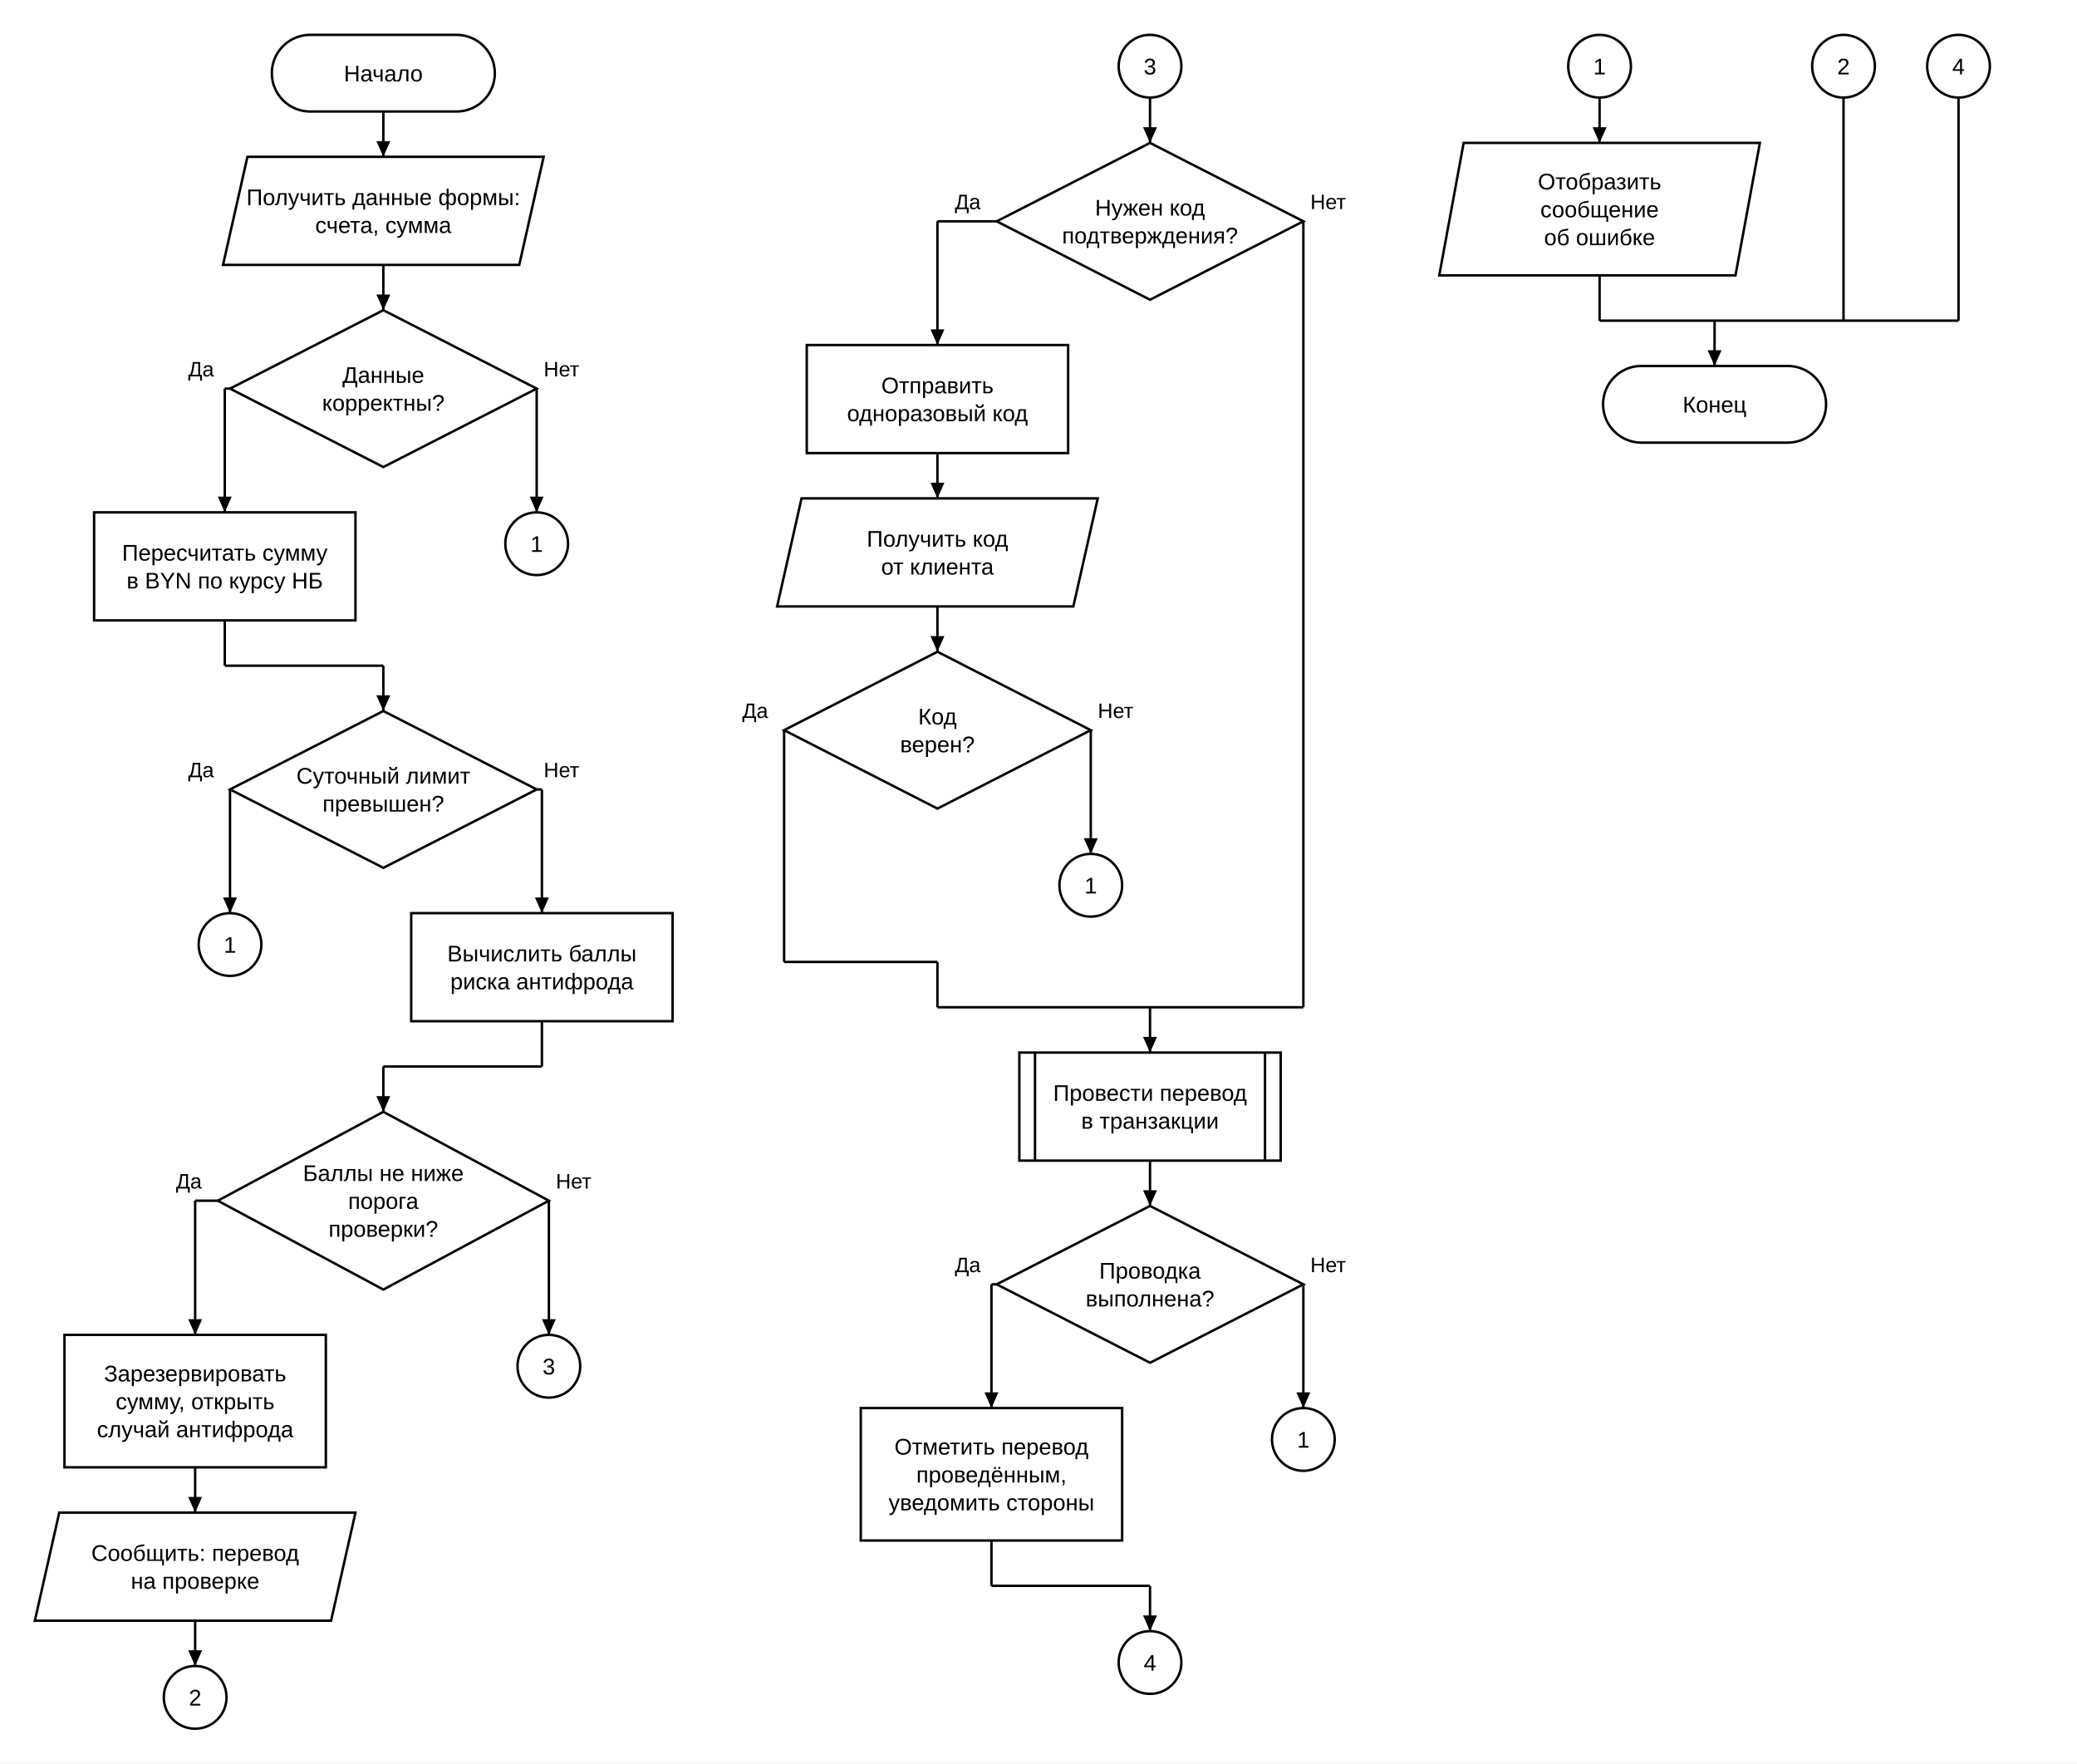
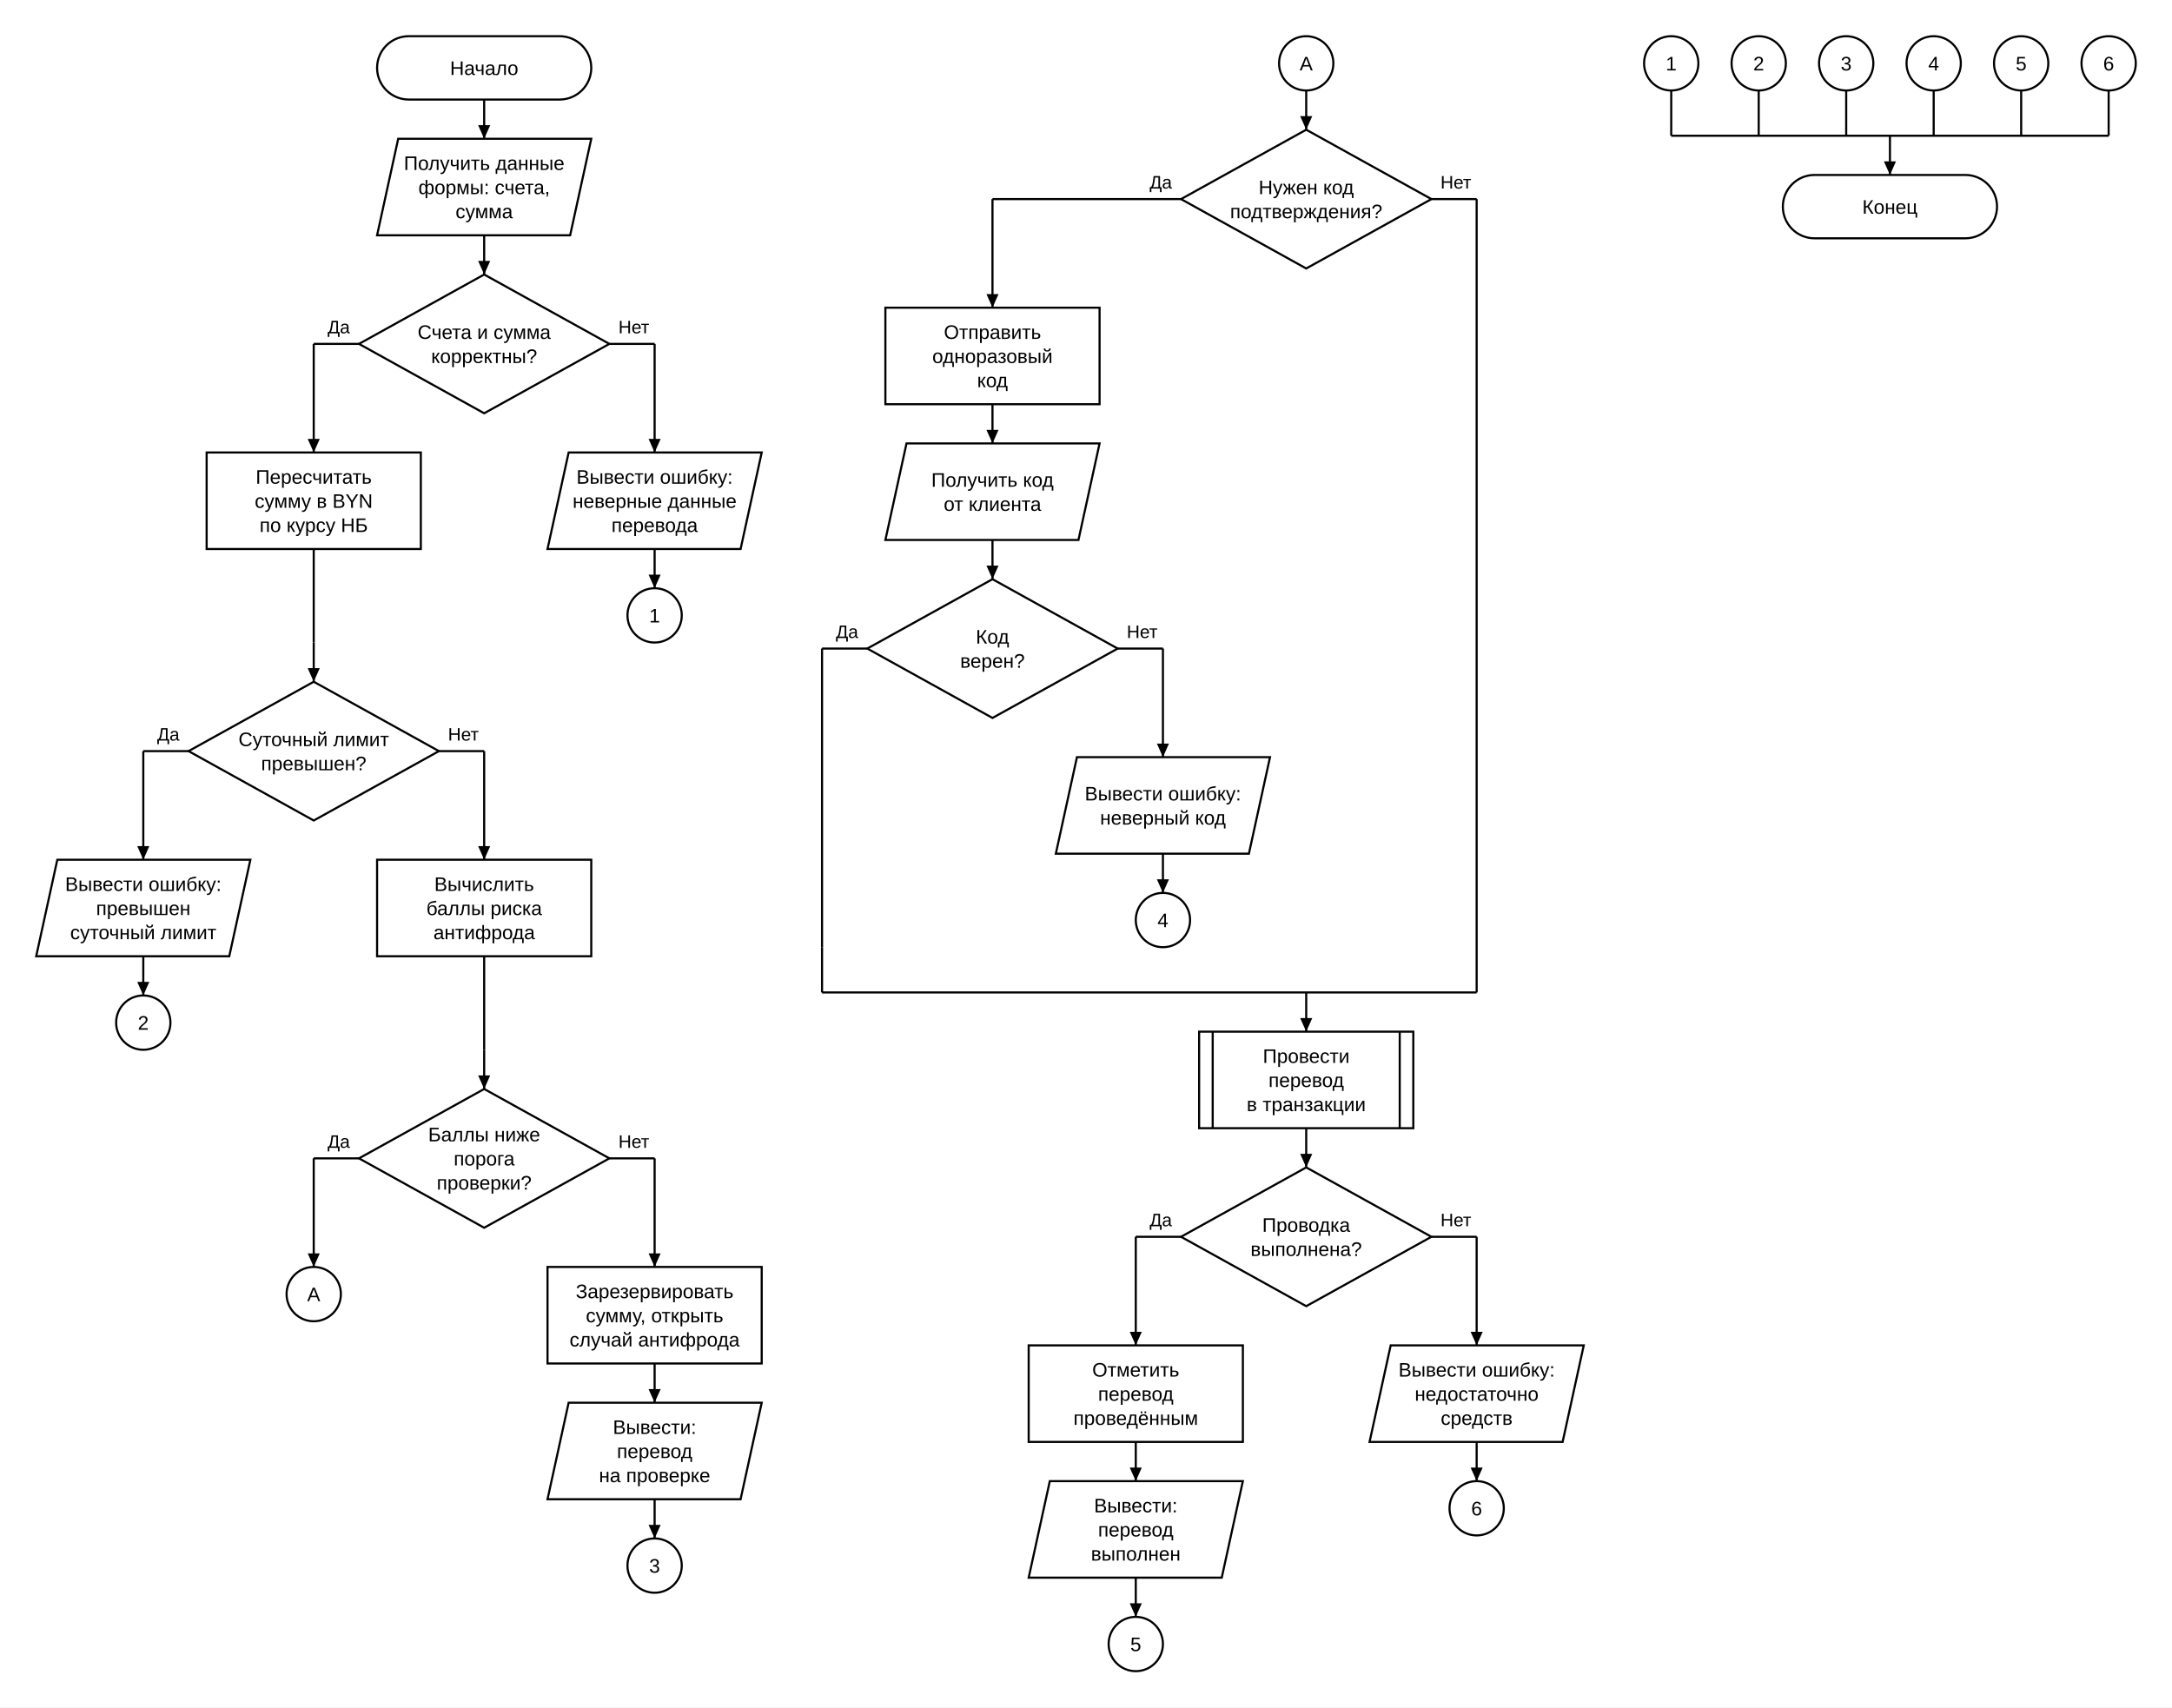
- <svg xmlns="http://www.w3.org/2000/svg" width="1192" height="1012" viewBox="0 0 1192 1012">
-   <rect x="0" y="0" width="1192" height="1012" fill="white" />
+ <svg xmlns="http://www.w3.org/2000/svg" width="1440" height="1132" viewBox="0 0 1440 1132">
+   <rect x="0" y="0" width="1440" height="1132" fill="white" />
  <defs>
    <marker id="a" markerWidth="9" markerHeight="8" refX="9" refY="4" orient="auto" markerUnits="userSpaceOnUse">
      <path d="M0,0 L9,4 L0,8 z" fill="#000" />
    </marker>
  </defs>
-   <rect x="156.0" y="20" width="128" height="44" rx="22.0" ry="22.0" fill="white" stroke="#000" stroke-width="1.4" />
-   <text x="220.0" y="46.7" text-anchor="middle" font-size="13" font-weight="normal" font-family="Arial, Liberation Sans, Helvetica, sans-serif">Начало</text>
-   <path d="M220.0,64 L220.0,90" fill="none" stroke="#000" stroke-width="1.4" marker-end="url(#a)" />
-   <polygon points="142.0,90 312.0,90 298.0,152 128.0,152" fill="white" stroke="#000" stroke-width="1.4" />
-   <text x="220.0" y="117.7" text-anchor="middle" font-size="13" font-weight="normal" font-family="Arial, Liberation Sans, Helvetica, sans-serif">Получить данные формы:</text>
-   <text x="220.0" y="133.7" text-anchor="middle" font-size="13" font-weight="normal" font-family="Arial, Liberation Sans, Helvetica, sans-serif">счета, сумма</text>
-   <path d="M220.0,152 L220.0,178" fill="none" stroke="#000" stroke-width="1.4" marker-end="url(#a)" />
-   <polygon points="220.0,178 308.0,223.0 220.0,268 132.0,223.0" fill="white" stroke="#000" stroke-width="1.4" />
-   <text x="220.0" y="219.7" text-anchor="middle" font-size="13" font-weight="normal" font-family="Arial, Liberation Sans, Helvetica, sans-serif">Данные</text>
-   <text x="220.0" y="235.7" text-anchor="middle" font-size="13" font-weight="normal" font-family="Arial, Liberation Sans, Helvetica, sans-serif">корректны?</text>
-   <path d="M132.0,223.0 L129.0,223.0" fill="none" stroke="#000" stroke-width="1.4" />
-   <text x="108.0" y="216.0" font-size="12" font-family="Arial, Liberation Sans, Helvetica, sans-serif">Да</text>
-   <path d="M308.0,223.0 L308.0,223.0" fill="none" stroke="#000" stroke-width="1.4" />
-   <text x="312.0" y="216.0" font-size="12" font-family="Arial, Liberation Sans, Helvetica, sans-serif">Нет</text>
-   <path d="M129.0,223.0 L129.0,294" fill="none" stroke="#000" stroke-width="1.4" marker-end="url(#a)" />
-   <rect x="54.0" y="294" width="150" height="62" fill="white" stroke="#000" stroke-width="1.4" />
-   <text x="129.0" y="321.7" text-anchor="middle" font-size="13" font-weight="normal" font-family="Arial, Liberation Sans, Helvetica, sans-serif">Пересчитать сумму</text>
-   <text x="129.0" y="337.7" text-anchor="middle" font-size="13" font-weight="normal" font-family="Arial, Liberation Sans, Helvetica, sans-serif">в BYN по курсу НБ</text>
-   <path d="M129.0,356 L129.0,382" fill="none" stroke="#000" stroke-width="1.4" />
-   <path d="M308.0,223.0 L308.0,294" fill="none" stroke="#000" stroke-width="1.4" marker-end="url(#a)" />
-   <circle cx="308.0" cy="312" r="18" fill="white" stroke="#000" stroke-width="1.4" />
-   <text x="308.0" y="316.7" text-anchor="middle" font-size="13" font-weight="normal" font-family="Arial, Liberation Sans, Helvetica, sans-serif">1</text>
-   <path d="M129.0,382 L220.0,382" fill="none" stroke="#000" stroke-width="1.4" />
-   <path d="M220.0,382 L220.0,408" fill="none" stroke="#000" stroke-width="1.4" marker-end="url(#a)" />
-   <polygon points="220.0,408 308.0,453.0 220.0,498 132.0,453.0" fill="white" stroke="#000" stroke-width="1.4" />
-   <text x="220.0" y="449.7" text-anchor="middle" font-size="13" font-weight="normal" font-family="Arial, Liberation Sans, Helvetica, sans-serif">Суточный лимит</text>
-   <text x="220.0" y="465.7" text-anchor="middle" font-size="13" font-weight="normal" font-family="Arial, Liberation Sans, Helvetica, sans-serif">превышен?</text>
-   <path d="M132.0,453.0 L132.0,453.0" fill="none" stroke="#000" stroke-width="1.4" />
-   <text x="108.0" y="446.0" font-size="12" font-family="Arial, Liberation Sans, Helvetica, sans-serif">Да</text>
-   <path d="M308.0,453.0 L311.0,453.0" fill="none" stroke="#000" stroke-width="1.4" />
-   <text x="312.0" y="446.0" font-size="12" font-family="Arial, Liberation Sans, Helvetica, sans-serif">Нет</text>
-   <path d="M132.0,453.0 L132.0,524" fill="none" stroke="#000" stroke-width="1.4" marker-end="url(#a)" />
-   <circle cx="132.0" cy="542" r="18" fill="white" stroke="#000" stroke-width="1.4" />
-   <text x="132.0" y="546.7" text-anchor="middle" font-size="13" font-weight="normal" font-family="Arial, Liberation Sans, Helvetica, sans-serif">1</text>
-   <path d="M311.0,453.0 L311.0,524" fill="none" stroke="#000" stroke-width="1.4" marker-end="url(#a)" />
-   <rect x="236.0" y="524" width="150" height="62" fill="white" stroke="#000" stroke-width="1.4" />
-   <text x="311.0" y="551.7" text-anchor="middle" font-size="13" font-weight="normal" font-family="Arial, Liberation Sans, Helvetica, sans-serif">Вычислить баллы</text>
-   <text x="311.0" y="567.7" text-anchor="middle" font-size="13" font-weight="normal" font-family="Arial, Liberation Sans, Helvetica, sans-serif">риска антифрода</text>
-   <path d="M311.0,586 L311.0,612" fill="none" stroke="#000" stroke-width="1.4" />
-   <path d="M220.0,612 L311.0,612" fill="none" stroke="#000" stroke-width="1.4" />
-   <path d="M220.0,612 L220.0,638" fill="none" stroke="#000" stroke-width="1.4" marker-end="url(#a)" />
-   <polygon points="220.0,638 315.0,689.0 220.0,740 125.0,689.0" fill="white" stroke="#000" stroke-width="1.4" />
-   <text x="220.0" y="677.7" text-anchor="middle" font-size="13" font-weight="normal" font-family="Arial, Liberation Sans, Helvetica, sans-serif">Баллы не ниже</text>
-   <text x="220.0" y="693.7" text-anchor="middle" font-size="13" font-weight="normal" font-family="Arial, Liberation Sans, Helvetica, sans-serif">порога</text>
-   <text x="220.0" y="709.7" text-anchor="middle" font-size="13" font-weight="normal" font-family="Arial, Liberation Sans, Helvetica, sans-serif">проверки?</text>
-   <path d="M125.0,689.0 L112.0,689.0" fill="none" stroke="#000" stroke-width="1.4" />
-   <text x="101.0" y="682.0" font-size="12" font-family="Arial, Liberation Sans, Helvetica, sans-serif">Да</text>
-   <path d="M315.0,689.0 L315.0,689.0" fill="none" stroke="#000" stroke-width="1.4" />
-   <text x="319.0" y="682.0" font-size="12" font-family="Arial, Liberation Sans, Helvetica, sans-serif">Нет</text>
-   <path d="M112.0,689.0 L112.0,766" fill="none" stroke="#000" stroke-width="1.4" marker-end="url(#a)" />
-   <rect x="37.0" y="766" width="150" height="76" fill="white" stroke="#000" stroke-width="1.4" />
-   <text x="112.0" y="792.7" text-anchor="middle" font-size="13" font-weight="normal" font-family="Arial, Liberation Sans, Helvetica, sans-serif">Зарезервировать</text>
-   <text x="112.0" y="808.7" text-anchor="middle" font-size="13" font-weight="normal" font-family="Arial, Liberation Sans, Helvetica, sans-serif">сумму, открыть</text>
-   <text x="112.0" y="824.7" text-anchor="middle" font-size="13" font-weight="normal" font-family="Arial, Liberation Sans, Helvetica, sans-serif">случай антифрода</text>
-   <path d="M112.0,842 L112.0,868" fill="none" stroke="#000" stroke-width="1.4" marker-end="url(#a)" />
-   <polygon points="34.0,868 204.0,868 190.0,930 20.0,930" fill="white" stroke="#000" stroke-width="1.4" />
-   <text x="112.0" y="895.7" text-anchor="middle" font-size="13" font-weight="normal" font-family="Arial, Liberation Sans, Helvetica, sans-serif">Сообщить: перевод</text>
-   <text x="112.0" y="911.7" text-anchor="middle" font-size="13" font-weight="normal" font-family="Arial, Liberation Sans, Helvetica, sans-serif">на проверке</text>
-   <path d="M112.0,930 L112.0,956" fill="none" stroke="#000" stroke-width="1.4" marker-end="url(#a)" />
-   <circle cx="112.0" cy="974" r="18" fill="white" stroke="#000" stroke-width="1.4" />
-   <text x="112.0" y="978.7" text-anchor="middle" font-size="13" font-weight="normal" font-family="Arial, Liberation Sans, Helvetica, sans-serif">2</text>
-   <path d="M315.0,689.0 L315.0,766" fill="none" stroke="#000" stroke-width="1.4" marker-end="url(#a)" />
-   <circle cx="315.0" cy="784" r="18" fill="white" stroke="#000" stroke-width="1.4" />
-   <text x="315.0" y="788.7" text-anchor="middle" font-size="13" font-weight="normal" font-family="Arial, Liberation Sans, Helvetica, sans-serif">3</text>
-   <circle cx="660.0" cy="38" r="18" fill="white" stroke="#000" stroke-width="1.4" />
-   <text x="660.0" y="42.7" text-anchor="middle" font-size="13" font-weight="normal" font-family="Arial, Liberation Sans, Helvetica, sans-serif">3</text>
-   <path d="M660.0,56 L660.0,82" fill="none" stroke="#000" stroke-width="1.4" marker-end="url(#a)" />
-   <polygon points="660.0,82 748.0,127.0 660.0,172 572.0,127.0" fill="white" stroke="#000" stroke-width="1.4" />
-   <text x="660.0" y="123.7" text-anchor="middle" font-size="13" font-weight="normal" font-family="Arial, Liberation Sans, Helvetica, sans-serif">Нужен код</text>
-   <text x="660.0" y="139.7" text-anchor="middle" font-size="13" font-weight="normal" font-family="Arial, Liberation Sans, Helvetica, sans-serif">подтверждения?</text>
-   <path d="M572.0,127.0 L538.0,127.0" fill="none" stroke="#000" stroke-width="1.4" />
-   <text x="548.0" y="120.0" font-size="12" font-family="Arial, Liberation Sans, Helvetica, sans-serif">Да</text>
-   <path d="M748.0,127.0 L748.0,127.0" fill="none" stroke="#000" stroke-width="1.4" />
-   <text x="752.0" y="120.0" font-size="12" font-family="Arial, Liberation Sans, Helvetica, sans-serif">Нет</text>
-   <path d="M538.0,127.0 L538.0,198" fill="none" stroke="#000" stroke-width="1.4" marker-end="url(#a)" />
-   <rect x="463.0" y="198" width="150" height="62" fill="white" stroke="#000" stroke-width="1.4" />
-   <text x="538.0" y="225.7" text-anchor="middle" font-size="13" font-weight="normal" font-family="Arial, Liberation Sans, Helvetica, sans-serif">Отправить</text>
-   <text x="538.0" y="241.7" text-anchor="middle" font-size="13" font-weight="normal" font-family="Arial, Liberation Sans, Helvetica, sans-serif">одноразовый код</text>
-   <path d="M538.0,260 L538.0,286" fill="none" stroke="#000" stroke-width="1.4" marker-end="url(#a)" />
-   <polygon points="460.0,286 630.0,286 616.0,348 446.0,348" fill="white" stroke="#000" stroke-width="1.4" />
-   <text x="538.0" y="313.7" text-anchor="middle" font-size="13" font-weight="normal" font-family="Arial, Liberation Sans, Helvetica, sans-serif">Получить код</text>
-   <text x="538.0" y="329.7" text-anchor="middle" font-size="13" font-weight="normal" font-family="Arial, Liberation Sans, Helvetica, sans-serif">от клиента</text>
-   <path d="M538.0,348 L538.0,374" fill="none" stroke="#000" stroke-width="1.4" marker-end="url(#a)" />
-   <polygon points="538.0,374 626.0,419.0 538.0,464 450.0,419.0" fill="white" stroke="#000" stroke-width="1.4" />
-   <text x="538.0" y="415.7" text-anchor="middle" font-size="13" font-weight="normal" font-family="Arial, Liberation Sans, Helvetica, sans-serif">Код</text>
-   <text x="538.0" y="431.7" text-anchor="middle" font-size="13" font-weight="normal" font-family="Arial, Liberation Sans, Helvetica, sans-serif">верен?</text>
-   <path d="M450.0,419.0 L450.0,419.0" fill="none" stroke="#000" stroke-width="1.4" />
-   <text x="426.0" y="412.0" font-size="12" font-family="Arial, Liberation Sans, Helvetica, sans-serif">Да</text>
-   <path d="M626.0,419.0 L626.0,419.0" fill="none" stroke="#000" stroke-width="1.4" />
-   <text x="630.0" y="412.0" font-size="12" font-family="Arial, Liberation Sans, Helvetica, sans-serif">Нет</text>
-   <path d="M450.0,419.0 L450.0,552" fill="none" stroke="#000" stroke-width="1.4" />
-   <path d="M626.0,419.0 L626.0,490" fill="none" stroke="#000" stroke-width="1.4" marker-end="url(#a)" />
-   <circle cx="626.0" cy="508" r="18" fill="white" stroke="#000" stroke-width="1.4" />
-   <text x="626.0" y="512.7" text-anchor="middle" font-size="13" font-weight="normal" font-family="Arial, Liberation Sans, Helvetica, sans-serif">1</text>
-   <path d="M450.0,552 L538.0,552" fill="none" stroke="#000" stroke-width="1.4" />
-   <path d="M538.0,552 L538.0,578" fill="none" stroke="#000" stroke-width="1.4" />
-   <path d="M748.0,127.0 L748.0,578" fill="none" stroke="#000" stroke-width="1.4" />
-   <path d="M538.0,578 L748.0,578" fill="none" stroke="#000" stroke-width="1.4" />
-   <path d="M660.0,578 L660.0,604" fill="none" stroke="#000" stroke-width="1.4" marker-end="url(#a)" />
-   <rect x="585.0" y="604" width="150" height="62" fill="white" stroke="#000" stroke-width="1.4" />
-   <text x="660.0" y="631.7" text-anchor="middle" font-size="13" font-weight="normal" font-family="Arial, Liberation Sans, Helvetica, sans-serif">Провести перевод</text>
-   <text x="660.0" y="647.7" text-anchor="middle" font-size="13" font-weight="normal" font-family="Arial, Liberation Sans, Helvetica, sans-serif">в транзакции</text>
-   <path d="M594.0,604 L594.0,666" fill="none" stroke="#000" stroke-width="1.4" />
-   <path d="M726.0,604 L726.0,666" fill="none" stroke="#000" stroke-width="1.4" />
-   <path d="M660.0,666 L660.0,692" fill="none" stroke="#000" stroke-width="1.4" marker-end="url(#a)" />
-   <polygon points="660.0,692 748.0,737.0 660.0,782 572.0,737.0" fill="white" stroke="#000" stroke-width="1.4" />
-   <text x="660.0" y="733.7" text-anchor="middle" font-size="13" font-weight="normal" font-family="Arial, Liberation Sans, Helvetica, sans-serif">Проводка</text>
-   <text x="660.0" y="749.7" text-anchor="middle" font-size="13" font-weight="normal" font-family="Arial, Liberation Sans, Helvetica, sans-serif">выполнена?</text>
-   <path d="M572.0,737.0 L569.0,737.0" fill="none" stroke="#000" stroke-width="1.4" />
-   <text x="548.0" y="730.0" font-size="12" font-family="Arial, Liberation Sans, Helvetica, sans-serif">Да</text>
-   <path d="M748.0,737.0 L748.0,737.0" fill="none" stroke="#000" stroke-width="1.4" />
-   <text x="752.0" y="730.0" font-size="12" font-family="Arial, Liberation Sans, Helvetica, sans-serif">Нет</text>
-   <path d="M569.0,737.0 L569.0,808" fill="none" stroke="#000" stroke-width="1.4" marker-end="url(#a)" />
-   <rect x="494.0" y="808" width="150" height="76" fill="white" stroke="#000" stroke-width="1.4" />
-   <text x="569.0" y="834.7" text-anchor="middle" font-size="13" font-weight="normal" font-family="Arial, Liberation Sans, Helvetica, sans-serif">Отметить перевод</text>
-   <text x="569.0" y="850.7" text-anchor="middle" font-size="13" font-weight="normal" font-family="Arial, Liberation Sans, Helvetica, sans-serif">проведённым,</text>
-   <text x="569.0" y="866.7" text-anchor="middle" font-size="13" font-weight="normal" font-family="Arial, Liberation Sans, Helvetica, sans-serif">уведомить стороны</text>
-   <path d="M569.0,884 L569.0,910" fill="none" stroke="#000" stroke-width="1.4" />
-   <path d="M748.0,737.0 L748.0,808" fill="none" stroke="#000" stroke-width="1.4" marker-end="url(#a)" />
-   <circle cx="748.0" cy="826" r="18" fill="white" stroke="#000" stroke-width="1.4" />
-   <text x="748.0" y="830.7" text-anchor="middle" font-size="13" font-weight="normal" font-family="Arial, Liberation Sans, Helvetica, sans-serif">1</text>
-   <path d="M569.0,910 L660.0,910" fill="none" stroke="#000" stroke-width="1.4" />
-   <path d="M660.0,910 L660.0,936" fill="none" stroke="#000" stroke-width="1.4" marker-end="url(#a)" />
-   <circle cx="660.0" cy="954" r="18" fill="white" stroke="#000" stroke-width="1.4" />
-   <text x="660.0" y="958.7" text-anchor="middle" font-size="13" font-weight="normal" font-family="Arial, Liberation Sans, Helvetica, sans-serif">4</text>
-   <circle cx="918.0" cy="38" r="18" fill="white" stroke="#000" stroke-width="1.4" />
-   <text x="918.0" y="42.7" text-anchor="middle" font-size="13" font-weight="normal" font-family="Arial, Liberation Sans, Helvetica, sans-serif">1</text>
-   <path d="M918.0,56 L918.0,82" fill="none" stroke="#000" stroke-width="1.4" marker-end="url(#a)" />
-   <polygon points="840.0,82 1010.0,82 996.0,158 826.0,158" fill="white" stroke="#000" stroke-width="1.4" />
-   <text x="918.0" y="108.7" text-anchor="middle" font-size="13" font-weight="normal" font-family="Arial, Liberation Sans, Helvetica, sans-serif">Отобразить</text>
-   <text x="918.0" y="124.7" text-anchor="middle" font-size="13" font-weight="normal" font-family="Arial, Liberation Sans, Helvetica, sans-serif">сообщение</text>
-   <text x="918.0" y="140.7" text-anchor="middle" font-size="13" font-weight="normal" font-family="Arial, Liberation Sans, Helvetica, sans-serif">об ошибке</text>
-   <path d="M918.0,158 L918.0,184" fill="none" stroke="#000" stroke-width="1.4" />
-   <circle cx="1058.0" cy="38" r="18" fill="white" stroke="#000" stroke-width="1.4" />
-   <text x="1058.0" y="42.7" text-anchor="middle" font-size="13" font-weight="normal" font-family="Arial, Liberation Sans, Helvetica, sans-serif">2</text>
-   <path d="M1058.0,56 L1058.0,184" fill="none" stroke="#000" stroke-width="1.4" />
-   <circle cx="1124.0" cy="38" r="18" fill="white" stroke="#000" stroke-width="1.4" />
-   <text x="1124.0" y="42.7" text-anchor="middle" font-size="13" font-weight="normal" font-family="Arial, Liberation Sans, Helvetica, sans-serif">4</text>
-   <path d="M1124.0,56 L1124.0,184" fill="none" stroke="#000" stroke-width="1.4" />
-   <path d="M918.0,184 L1124.0,184" fill="none" stroke="#000" stroke-width="1.4" />
-   <path d="M984.0,184 L984.0,210" fill="none" stroke="#000" stroke-width="1.4" marker-end="url(#a)" />
-   <rect x="920.0" y="210" width="128" height="44" rx="22.0" ry="22.0" fill="white" stroke="#000" stroke-width="1.4" />
-   <text x="984.0" y="236.7" text-anchor="middle" font-size="13" font-weight="normal" font-family="Arial, Liberation Sans, Helvetica, sans-serif">Конец</text>
+   <rect x="250.0" y="24" width="142" height="42" rx="21.0" ry="21.0" fill="white" stroke="#000" stroke-width="1.4" />
+   <text x="321.0" y="49.7" text-anchor="middle" font-size="13" font-weight="normal" font-family="Arial, Liberation Sans, Helvetica, sans-serif">Начало</text>
+   <path d="M321.0,66 L321.0,92" fill="none" stroke="#000" stroke-width="1.4" marker-end="url(#a)" />
+   <polygon points="264.0,92 392.0,92 378.0,156 250.0,156" fill="white" stroke="#000" stroke-width="1.4" />
+   <text x="321.0" y="112.7" text-anchor="middle" font-size="13" font-weight="normal" font-family="Arial, Liberation Sans, Helvetica, sans-serif">Получить данные</text>
+   <text x="321.0" y="128.7" text-anchor="middle" font-size="13" font-weight="normal" font-family="Arial, Liberation Sans, Helvetica, sans-serif">формы: счета,</text>
+   <text x="321.0" y="144.7" text-anchor="middle" font-size="13" font-weight="normal" font-family="Arial, Liberation Sans, Helvetica, sans-serif">сумма</text>
+   <path d="M321.0,156 L321.0,182" fill="none" stroke="#000" stroke-width="1.4" marker-end="url(#a)" />
+   <polygon points="321.0,182 404.0,228.0 321.0,274 238.0,228.0" fill="white" stroke="#000" stroke-width="1.4" />
+   <text x="321.0" y="224.7" text-anchor="middle" font-size="13" font-weight="normal" font-family="Arial, Liberation Sans, Helvetica, sans-serif">Счета и сумма</text>
+   <text x="321.0" y="240.7" text-anchor="middle" font-size="13" font-weight="normal" font-family="Arial, Liberation Sans, Helvetica, sans-serif">корректны?</text>
+   <path d="M238.0,228.0 L208.0,228.0" fill="none" stroke="#000" stroke-width="1.4" />
+   <path d="M404.0,228.0 L434.0,228.0" fill="none" stroke="#000" stroke-width="1.4" />
+   <text x="232.0" y="221.0" text-anchor="end" font-size="12" font-family="Arial, Liberation Sans, Helvetica, sans-serif">Да</text>
+   <text x="410.0" y="221.0" text-anchor="start" font-size="12" font-family="Arial, Liberation Sans, Helvetica, sans-serif">Нет</text>
+   <path d="M208.0,228.0 L208.0,300" fill="none" stroke="#000" stroke-width="1.4" marker-end="url(#a)" />
+   <rect x="137.0" y="300" width="142" height="64" fill="white" stroke="#000" stroke-width="1.4" />
+   <text x="208.0" y="320.7" text-anchor="middle" font-size="13" font-weight="normal" font-family="Arial, Liberation Sans, Helvetica, sans-serif">Пересчитать</text>
+   <text x="208.0" y="336.7" text-anchor="middle" font-size="13" font-weight="normal" font-family="Arial, Liberation Sans, Helvetica, sans-serif">сумму в BYN</text>
+   <text x="208.0" y="352.7" text-anchor="middle" font-size="13" font-weight="normal" font-family="Arial, Liberation Sans, Helvetica, sans-serif">по курсу НБ</text>
+   <path d="M434.0,228.0 L434.0,300" fill="none" stroke="#000" stroke-width="1.4" marker-end="url(#a)" />
+   <polygon points="377.0,300 505.0,300 491.0,364 363.0,364" fill="white" stroke="#000" stroke-width="1.4" />
+   <text x="434.0" y="320.7" text-anchor="middle" font-size="13" font-weight="normal" font-family="Arial, Liberation Sans, Helvetica, sans-serif">Вывести ошибку:</text>
+   <text x="434.0" y="336.7" text-anchor="middle" font-size="13" font-weight="normal" font-family="Arial, Liberation Sans, Helvetica, sans-serif">неверные данные</text>
+   <text x="434.0" y="352.7" text-anchor="middle" font-size="13" font-weight="normal" font-family="Arial, Liberation Sans, Helvetica, sans-serif">перевода</text>
+   <path d="M434.0,364 L434.0,390" fill="none" stroke="#000" stroke-width="1.4" marker-end="url(#a)" />
+   <circle cx="434.0" cy="408" r="18" fill="white" stroke="#000" stroke-width="1.4" />
+   <text x="434.0" y="412.7" text-anchor="middle" font-size="13" font-weight="normal" font-family="Arial, Liberation Sans, Helvetica, sans-serif">1</text>
+   <path d="M208.0,364 L208.0,426.0" fill="none" stroke="#000" stroke-width="1.4" />
+   <path d="M208.0,426.0 L208.0,452.0" fill="none" stroke="#000" stroke-width="1.4" marker-end="url(#a)" />
+   <polygon points="208.0,452.0 291.0,498.0 208.0,544.0 125.0,498.0" fill="white" stroke="#000" stroke-width="1.4" />
+   <text x="208.0" y="494.7" text-anchor="middle" font-size="13" font-weight="normal" font-family="Arial, Liberation Sans, Helvetica, sans-serif">Суточный лимит</text>
+   <text x="208.0" y="510.7" text-anchor="middle" font-size="13" font-weight="normal" font-family="Arial, Liberation Sans, Helvetica, sans-serif">превышен?</text>
+   <path d="M125.0,498.0 L95.0,498.0" fill="none" stroke="#000" stroke-width="1.4" />
+   <path d="M291.0,498.0 L321.0,498.0" fill="none" stroke="#000" stroke-width="1.4" />
+   <text x="119.0" y="491.0" text-anchor="end" font-size="12" font-family="Arial, Liberation Sans, Helvetica, sans-serif">Да</text>
+   <text x="297.0" y="491.0" text-anchor="start" font-size="12" font-family="Arial, Liberation Sans, Helvetica, sans-serif">Нет</text>
+   <path d="M95.0,498.0 L95.0,570.0" fill="none" stroke="#000" stroke-width="1.4" marker-end="url(#a)" />
+   <polygon points="38.0,570.0 166.0,570.0 152.0,634.0 24.0,634.0" fill="white" stroke="#000" stroke-width="1.4" />
+   <text x="95.0" y="590.7" text-anchor="middle" font-size="13" font-weight="normal" font-family="Arial, Liberation Sans, Helvetica, sans-serif">Вывести ошибку:</text>
+   <text x="95.0" y="606.7" text-anchor="middle" font-size="13" font-weight="normal" font-family="Arial, Liberation Sans, Helvetica, sans-serif">превышен</text>
+   <text x="95.0" y="622.7" text-anchor="middle" font-size="13" font-weight="normal" font-family="Arial, Liberation Sans, Helvetica, sans-serif">суточный лимит</text>
+   <path d="M95.0,634.0 L95.0,660.0" fill="none" stroke="#000" stroke-width="1.4" marker-end="url(#a)" />
+   <circle cx="95.0" cy="678.0" r="18" fill="white" stroke="#000" stroke-width="1.4" />
+   <text x="95.0" y="682.7" text-anchor="middle" font-size="13" font-weight="normal" font-family="Arial, Liberation Sans, Helvetica, sans-serif">2</text>
+   <path d="M321.0,498.0 L321.0,570.0" fill="none" stroke="#000" stroke-width="1.4" marker-end="url(#a)" />
+   <rect x="250.0" y="570.0" width="142" height="64" fill="white" stroke="#000" stroke-width="1.4" />
+   <text x="321.0" y="590.7" text-anchor="middle" font-size="13" font-weight="normal" font-family="Arial, Liberation Sans, Helvetica, sans-serif">Вычислить</text>
+   <text x="321.0" y="606.7" text-anchor="middle" font-size="13" font-weight="normal" font-family="Arial, Liberation Sans, Helvetica, sans-serif">баллы риска</text>
+   <text x="321.0" y="622.7" text-anchor="middle" font-size="13" font-weight="normal" font-family="Arial, Liberation Sans, Helvetica, sans-serif">антифрода</text>
+   <path d="M321.0,634.0 L321.0,696.0" fill="none" stroke="#000" stroke-width="1.4" />
+   <path d="M321.0,696.0 L321.0,722.0" fill="none" stroke="#000" stroke-width="1.4" marker-end="url(#a)" />
+   <polygon points="321.0,722.0 404.0,768.0 321.0,814.0 238.0,768.0" fill="white" stroke="#000" stroke-width="1.4" />
+   <text x="321.0" y="756.7" text-anchor="middle" font-size="13" font-weight="normal" font-family="Arial, Liberation Sans, Helvetica, sans-serif">Баллы ниже</text>
+   <text x="321.0" y="772.7" text-anchor="middle" font-size="13" font-weight="normal" font-family="Arial, Liberation Sans, Helvetica, sans-serif">порога</text>
+   <text x="321.0" y="788.7" text-anchor="middle" font-size="13" font-weight="normal" font-family="Arial, Liberation Sans, Helvetica, sans-serif">проверки?</text>
+   <path d="M238.0,768.0 L208.0,768.0" fill="none" stroke="#000" stroke-width="1.4" />
+   <path d="M404.0,768.0 L434.0,768.0" fill="none" stroke="#000" stroke-width="1.4" />
+   <text x="232.0" y="761.0" text-anchor="end" font-size="12" font-family="Arial, Liberation Sans, Helvetica, sans-serif">Да</text>
+   <text x="410.0" y="761.0" text-anchor="start" font-size="12" font-family="Arial, Liberation Sans, Helvetica, sans-serif">Нет</text>
+   <path d="M208.0,768.0 L208.0,840.0" fill="none" stroke="#000" stroke-width="1.4" marker-end="url(#a)" />
+   <circle cx="208.0" cy="858.0" r="18" fill="white" stroke="#000" stroke-width="1.4" />
+   <text x="208.0" y="862.7" text-anchor="middle" font-size="13" font-weight="normal" font-family="Arial, Liberation Sans, Helvetica, sans-serif">А</text>
+   <path d="M434.0,768.0 L434.0,840.0" fill="none" stroke="#000" stroke-width="1.4" marker-end="url(#a)" />
+   <rect x="363.0" y="840.0" width="142" height="64" fill="white" stroke="#000" stroke-width="1.4" />
+   <text x="434.0" y="860.7" text-anchor="middle" font-size="13" font-weight="normal" font-family="Arial, Liberation Sans, Helvetica, sans-serif">Зарезервировать</text>
+   <text x="434.0" y="876.7" text-anchor="middle" font-size="13" font-weight="normal" font-family="Arial, Liberation Sans, Helvetica, sans-serif">сумму, открыть</text>
+   <text x="434.0" y="892.7" text-anchor="middle" font-size="13" font-weight="normal" font-family="Arial, Liberation Sans, Helvetica, sans-serif">случай антифрода</text>
+   <path d="M434.0,904.0 L434.0,930.0" fill="none" stroke="#000" stroke-width="1.4" marker-end="url(#a)" />
+   <polygon points="377.0,930.0 505.0,930.0 491.0,994.0 363.0,994.0" fill="white" stroke="#000" stroke-width="1.4" />
+   <text x="434.0" y="950.7" text-anchor="middle" font-size="13" font-weight="normal" font-family="Arial, Liberation Sans, Helvetica, sans-serif">Вывести:</text>
+   <text x="434.0" y="966.7" text-anchor="middle" font-size="13" font-weight="normal" font-family="Arial, Liberation Sans, Helvetica, sans-serif">перевод</text>
+   <text x="434.0" y="982.7" text-anchor="middle" font-size="13" font-weight="normal" font-family="Arial, Liberation Sans, Helvetica, sans-serif">на проверке</text>
+   <path d="M434.0,994.0 L434.0,1020.0" fill="none" stroke="#000" stroke-width="1.4" marker-end="url(#a)" />
+   <circle cx="434.0" cy="1038.0" r="18" fill="white" stroke="#000" stroke-width="1.4" />
+   <text x="434.0" y="1042.7" text-anchor="middle" font-size="13" font-weight="normal" font-family="Arial, Liberation Sans, Helvetica, sans-serif">3</text>
+   <circle cx="866.0" cy="42" r="18" fill="white" stroke="#000" stroke-width="1.4" />
+   <text x="866.0" y="46.7" text-anchor="middle" font-size="13" font-weight="normal" font-family="Arial, Liberation Sans, Helvetica, sans-serif">А</text>
+   <path d="M866.0,60 L866.0,86" fill="none" stroke="#000" stroke-width="1.4" marker-end="url(#a)" />
+   <polygon points="866.0,86 949.0,132.0 866.0,178 783.0,132.0" fill="white" stroke="#000" stroke-width="1.4" />
+   <text x="866.0" y="128.7" text-anchor="middle" font-size="13" font-weight="normal" font-family="Arial, Liberation Sans, Helvetica, sans-serif">Нужен код</text>
+   <text x="866.0" y="144.7" text-anchor="middle" font-size="13" font-weight="normal" font-family="Arial, Liberation Sans, Helvetica, sans-serif">подтверждения?</text>
+   <path d="M783.0,132.0 L658.0,132.0" fill="none" stroke="#000" stroke-width="1.4" />
+   <path d="M949.0,132.0 L979.0,132.0" fill="none" stroke="#000" stroke-width="1.4" />
+   <text x="777.0" y="125.0" text-anchor="end" font-size="12" font-family="Arial, Liberation Sans, Helvetica, sans-serif">Да</text>
+   <text x="955.0" y="125.0" text-anchor="start" font-size="12" font-family="Arial, Liberation Sans, Helvetica, sans-serif">Нет</text>
+   <path d="M658.0,132.0 L658.0,204" fill="none" stroke="#000" stroke-width="1.4" marker-end="url(#a)" />
+   <rect x="587.0" y="204" width="142" height="64" fill="white" stroke="#000" stroke-width="1.4" />
+   <text x="658.0" y="224.7" text-anchor="middle" font-size="13" font-weight="normal" font-family="Arial, Liberation Sans, Helvetica, sans-serif">Отправить</text>
+   <text x="658.0" y="240.7" text-anchor="middle" font-size="13" font-weight="normal" font-family="Arial, Liberation Sans, Helvetica, sans-serif">одноразовый</text>
+   <text x="658.0" y="256.7" text-anchor="middle" font-size="13" font-weight="normal" font-family="Arial, Liberation Sans, Helvetica, sans-serif">код</text>
+   <path d="M658.0,268 L658.0,294" fill="none" stroke="#000" stroke-width="1.4" marker-end="url(#a)" />
+   <polygon points="601.0,294 729.0,294 715.0,358 587.0,358" fill="white" stroke="#000" stroke-width="1.4" />
+   <text x="658.0" y="322.7" text-anchor="middle" font-size="13" font-weight="normal" font-family="Arial, Liberation Sans, Helvetica, sans-serif">Получить код</text>
+   <text x="658.0" y="338.7" text-anchor="middle" font-size="13" font-weight="normal" font-family="Arial, Liberation Sans, Helvetica, sans-serif">от клиента</text>
+   <path d="M658.0,358 L658.0,384" fill="none" stroke="#000" stroke-width="1.4" marker-end="url(#a)" />
+   <polygon points="658.0,384 741.0,430.0 658.0,476 575.0,430.0" fill="white" stroke="#000" stroke-width="1.4" />
+   <text x="658.0" y="426.7" text-anchor="middle" font-size="13" font-weight="normal" font-family="Arial, Liberation Sans, Helvetica, sans-serif">Код</text>
+   <text x="658.0" y="442.7" text-anchor="middle" font-size="13" font-weight="normal" font-family="Arial, Liberation Sans, Helvetica, sans-serif">верен?</text>
+   <path d="M575.0,430.0 L545.0,430.0" fill="none" stroke="#000" stroke-width="1.4" />
+   <path d="M741.0,430.0 L771.0,430.0" fill="none" stroke="#000" stroke-width="1.4" />
+   <text x="569.0" y="423.0" text-anchor="end" font-size="12" font-family="Arial, Liberation Sans, Helvetica, sans-serif">Да</text>
+   <text x="747.0" y="423.0" text-anchor="start" font-size="12" font-family="Arial, Liberation Sans, Helvetica, sans-serif">Нет</text>
+   <path d="M771.0,430.0 L771.0,502" fill="none" stroke="#000" stroke-width="1.4" marker-end="url(#a)" />
+   <polygon points="714.0,502 842.0,502 828.0,566 700.0,566" fill="white" stroke="#000" stroke-width="1.4" />
+   <text x="771.0" y="530.7" text-anchor="middle" font-size="13" font-weight="normal" font-family="Arial, Liberation Sans, Helvetica, sans-serif">Вывести ошибку:</text>
+   <text x="771.0" y="546.7" text-anchor="middle" font-size="13" font-weight="normal" font-family="Arial, Liberation Sans, Helvetica, sans-serif">неверный код</text>
+   <path d="M771.0,566 L771.0,592" fill="none" stroke="#000" stroke-width="1.4" marker-end="url(#a)" />
+   <circle cx="771.0" cy="610" r="18" fill="white" stroke="#000" stroke-width="1.4" />
+   <text x="771.0" y="614.7" text-anchor="middle" font-size="13" font-weight="normal" font-family="Arial, Liberation Sans, Helvetica, sans-serif">4</text>
+   <path d="M545.0,430.0 L545.0,628.0" fill="none" stroke="#000" stroke-width="1.4" />
+   <path d="M545.0,628.0 L545.0,658.0" fill="none" stroke="#000" stroke-width="1.4" />
+   <path d="M979.0,132.0 L979.0,658.0" fill="none" stroke="#000" stroke-width="1.4" />
+   <path d="M545.0,658.0 L979.0,658.0" fill="none" stroke="#000" stroke-width="1.4" />
+   <path d="M866.0,658.0 L866.0,684.0" fill="none" stroke="#000" stroke-width="1.4" marker-end="url(#a)" />
+   <rect x="795.0" y="684.0" width="142" height="64" fill="white" stroke="#000" stroke-width="1.4" />
+   <text x="866.0" y="704.7" text-anchor="middle" font-size="13" font-weight="normal" font-family="Arial, Liberation Sans, Helvetica, sans-serif">Провести</text>
+   <text x="866.0" y="720.7" text-anchor="middle" font-size="13" font-weight="normal" font-family="Arial, Liberation Sans, Helvetica, sans-serif">перевод</text>
+   <text x="866.0" y="736.7" text-anchor="middle" font-size="13" font-weight="normal" font-family="Arial, Liberation Sans, Helvetica, sans-serif">в транзакции</text>
+   <path d="M804.0,684.0 L804.0,748.0" fill="none" stroke="#000" stroke-width="1.4" />
+   <path d="M928.0,684.0 L928.0,748.0" fill="none" stroke="#000" stroke-width="1.4" />
+   <path d="M866.0,748.0 L866.0,774.0" fill="none" stroke="#000" stroke-width="1.4" marker-end="url(#a)" />
+   <polygon points="866.0,774.0 949.0,820.0 866.0,866.0 783.0,820.0" fill="white" stroke="#000" stroke-width="1.4" />
+   <text x="866.0" y="816.7" text-anchor="middle" font-size="13" font-weight="normal" font-family="Arial, Liberation Sans, Helvetica, sans-serif">Проводка</text>
+   <text x="866.0" y="832.7" text-anchor="middle" font-size="13" font-weight="normal" font-family="Arial, Liberation Sans, Helvetica, sans-serif">выполнена?</text>
+   <path d="M783.0,820.0 L753.0,820.0" fill="none" stroke="#000" stroke-width="1.4" />
+   <path d="M949.0,820.0 L979.0,820.0" fill="none" stroke="#000" stroke-width="1.4" />
+   <text x="777.0" y="813.0" text-anchor="end" font-size="12" font-family="Arial, Liberation Sans, Helvetica, sans-serif">Да</text>
+   <text x="955.0" y="813.0" text-anchor="start" font-size="12" font-family="Arial, Liberation Sans, Helvetica, sans-serif">Нет</text>
+   <path d="M753.0,820.0 L753.0,892.0" fill="none" stroke="#000" stroke-width="1.4" marker-end="url(#a)" />
+   <rect x="682.0" y="892.0" width="142" height="64" fill="white" stroke="#000" stroke-width="1.4" />
+   <text x="753.0" y="912.7" text-anchor="middle" font-size="13" font-weight="normal" font-family="Arial, Liberation Sans, Helvetica, sans-serif">Отметить</text>
+   <text x="753.0" y="928.7" text-anchor="middle" font-size="13" font-weight="normal" font-family="Arial, Liberation Sans, Helvetica, sans-serif">перевод</text>
+   <text x="753.0" y="944.7" text-anchor="middle" font-size="13" font-weight="normal" font-family="Arial, Liberation Sans, Helvetica, sans-serif">проведённым</text>
+   <path d="M753.0,956.0 L753.0,982.0" fill="none" stroke="#000" stroke-width="1.4" marker-end="url(#a)" />
+   <polygon points="696.0,982.0 824.0,982.0 810.0,1046.0 682.0,1046.0" fill="white" stroke="#000" stroke-width="1.4" />
+   <text x="753.0" y="1002.7" text-anchor="middle" font-size="13" font-weight="normal" font-family="Arial, Liberation Sans, Helvetica, sans-serif">Вывести:</text>
+   <text x="753.0" y="1018.7" text-anchor="middle" font-size="13" font-weight="normal" font-family="Arial, Liberation Sans, Helvetica, sans-serif">перевод</text>
+   <text x="753.0" y="1034.7" text-anchor="middle" font-size="13" font-weight="normal" font-family="Arial, Liberation Sans, Helvetica, sans-serif">выполнен</text>
+   <path d="M753.0,1046.0 L753.0,1072.0" fill="none" stroke="#000" stroke-width="1.4" marker-end="url(#a)" />
+   <circle cx="753.0" cy="1090.0" r="18" fill="white" stroke="#000" stroke-width="1.4" />
+   <text x="753.0" y="1094.7" text-anchor="middle" font-size="13" font-weight="normal" font-family="Arial, Liberation Sans, Helvetica, sans-serif">5</text>
+   <path d="M979.0,820.0 L979.0,892.0" fill="none" stroke="#000" stroke-width="1.4" marker-end="url(#a)" />
+   <polygon points="922.0,892.0 1050.0,892.0 1036.0,956.0 908.0,956.0" fill="white" stroke="#000" stroke-width="1.4" />
+   <text x="979.0" y="912.7" text-anchor="middle" font-size="13" font-weight="normal" font-family="Arial, Liberation Sans, Helvetica, sans-serif">Вывести ошибку:</text>
+   <text x="979.0" y="928.7" text-anchor="middle" font-size="13" font-weight="normal" font-family="Arial, Liberation Sans, Helvetica, sans-serif">недостаточно</text>
+   <text x="979.0" y="944.7" text-anchor="middle" font-size="13" font-weight="normal" font-family="Arial, Liberation Sans, Helvetica, sans-serif">средств</text>
+   <path d="M979.0,956.0 L979.0,982.0" fill="none" stroke="#000" stroke-width="1.4" marker-end="url(#a)" />
+   <circle cx="979.0" cy="1000.0" r="18" fill="white" stroke="#000" stroke-width="1.4" />
+   <text x="979.0" y="1004.7" text-anchor="middle" font-size="13" font-weight="normal" font-family="Arial, Liberation Sans, Helvetica, sans-serif">6</text>
+   <circle cx="1108.0" cy="42" r="18" fill="white" stroke="#000" stroke-width="1.4" />
+   <text x="1108.0" y="46.7" text-anchor="middle" font-size="13" font-weight="normal" font-family="Arial, Liberation Sans, Helvetica, sans-serif">1</text>
+   <path d="M1108.0,60 L1108.0,90.0" fill="none" stroke="#000" stroke-width="1.4" />
+   <circle cx="1166.0" cy="42" r="18" fill="white" stroke="#000" stroke-width="1.4" />
+   <text x="1166.0" y="46.7" text-anchor="middle" font-size="13" font-weight="normal" font-family="Arial, Liberation Sans, Helvetica, sans-serif">2</text>
+   <path d="M1166.0,60 L1166.0,90.0" fill="none" stroke="#000" stroke-width="1.4" />
+   <circle cx="1224.0" cy="42" r="18" fill="white" stroke="#000" stroke-width="1.4" />
+   <text x="1224.0" y="46.7" text-anchor="middle" font-size="13" font-weight="normal" font-family="Arial, Liberation Sans, Helvetica, sans-serif">3</text>
+   <path d="M1224.0,60 L1224.0,90.0" fill="none" stroke="#000" stroke-width="1.4" />
+   <circle cx="1282.0" cy="42" r="18" fill="white" stroke="#000" stroke-width="1.4" />
+   <text x="1282.0" y="46.7" text-anchor="middle" font-size="13" font-weight="normal" font-family="Arial, Liberation Sans, Helvetica, sans-serif">4</text>
+   <path d="M1282.0,60 L1282.0,90.0" fill="none" stroke="#000" stroke-width="1.4" />
+   <circle cx="1340.0" cy="42" r="18" fill="white" stroke="#000" stroke-width="1.4" />
+   <text x="1340.0" y="46.7" text-anchor="middle" font-size="13" font-weight="normal" font-family="Arial, Liberation Sans, Helvetica, sans-serif">5</text>
+   <path d="M1340.0,60 L1340.0,90.0" fill="none" stroke="#000" stroke-width="1.4" />
+   <circle cx="1398.0" cy="42" r="18" fill="white" stroke="#000" stroke-width="1.4" />
+   <text x="1398.0" y="46.7" text-anchor="middle" font-size="13" font-weight="normal" font-family="Arial, Liberation Sans, Helvetica, sans-serif">6</text>
+   <path d="M1398.0,60 L1398.0,90.0" fill="none" stroke="#000" stroke-width="1.4" />
+   <path d="M1108.0,90.0 L1398.0,90.0" fill="none" stroke="#000" stroke-width="1.4" />
+   <path d="M1253.0,90.0 L1253.0,116.0" fill="none" stroke="#000" stroke-width="1.4" marker-end="url(#a)" />
+   <rect x="1182.0" y="116.0" width="142" height="42" rx="21.0" ry="21.0" fill="white" stroke="#000" stroke-width="1.4" />
+   <text x="1253.0" y="141.7" text-anchor="middle" font-size="13" font-weight="normal" font-family="Arial, Liberation Sans, Helvetica, sans-serif">Конец</text>
</svg>
